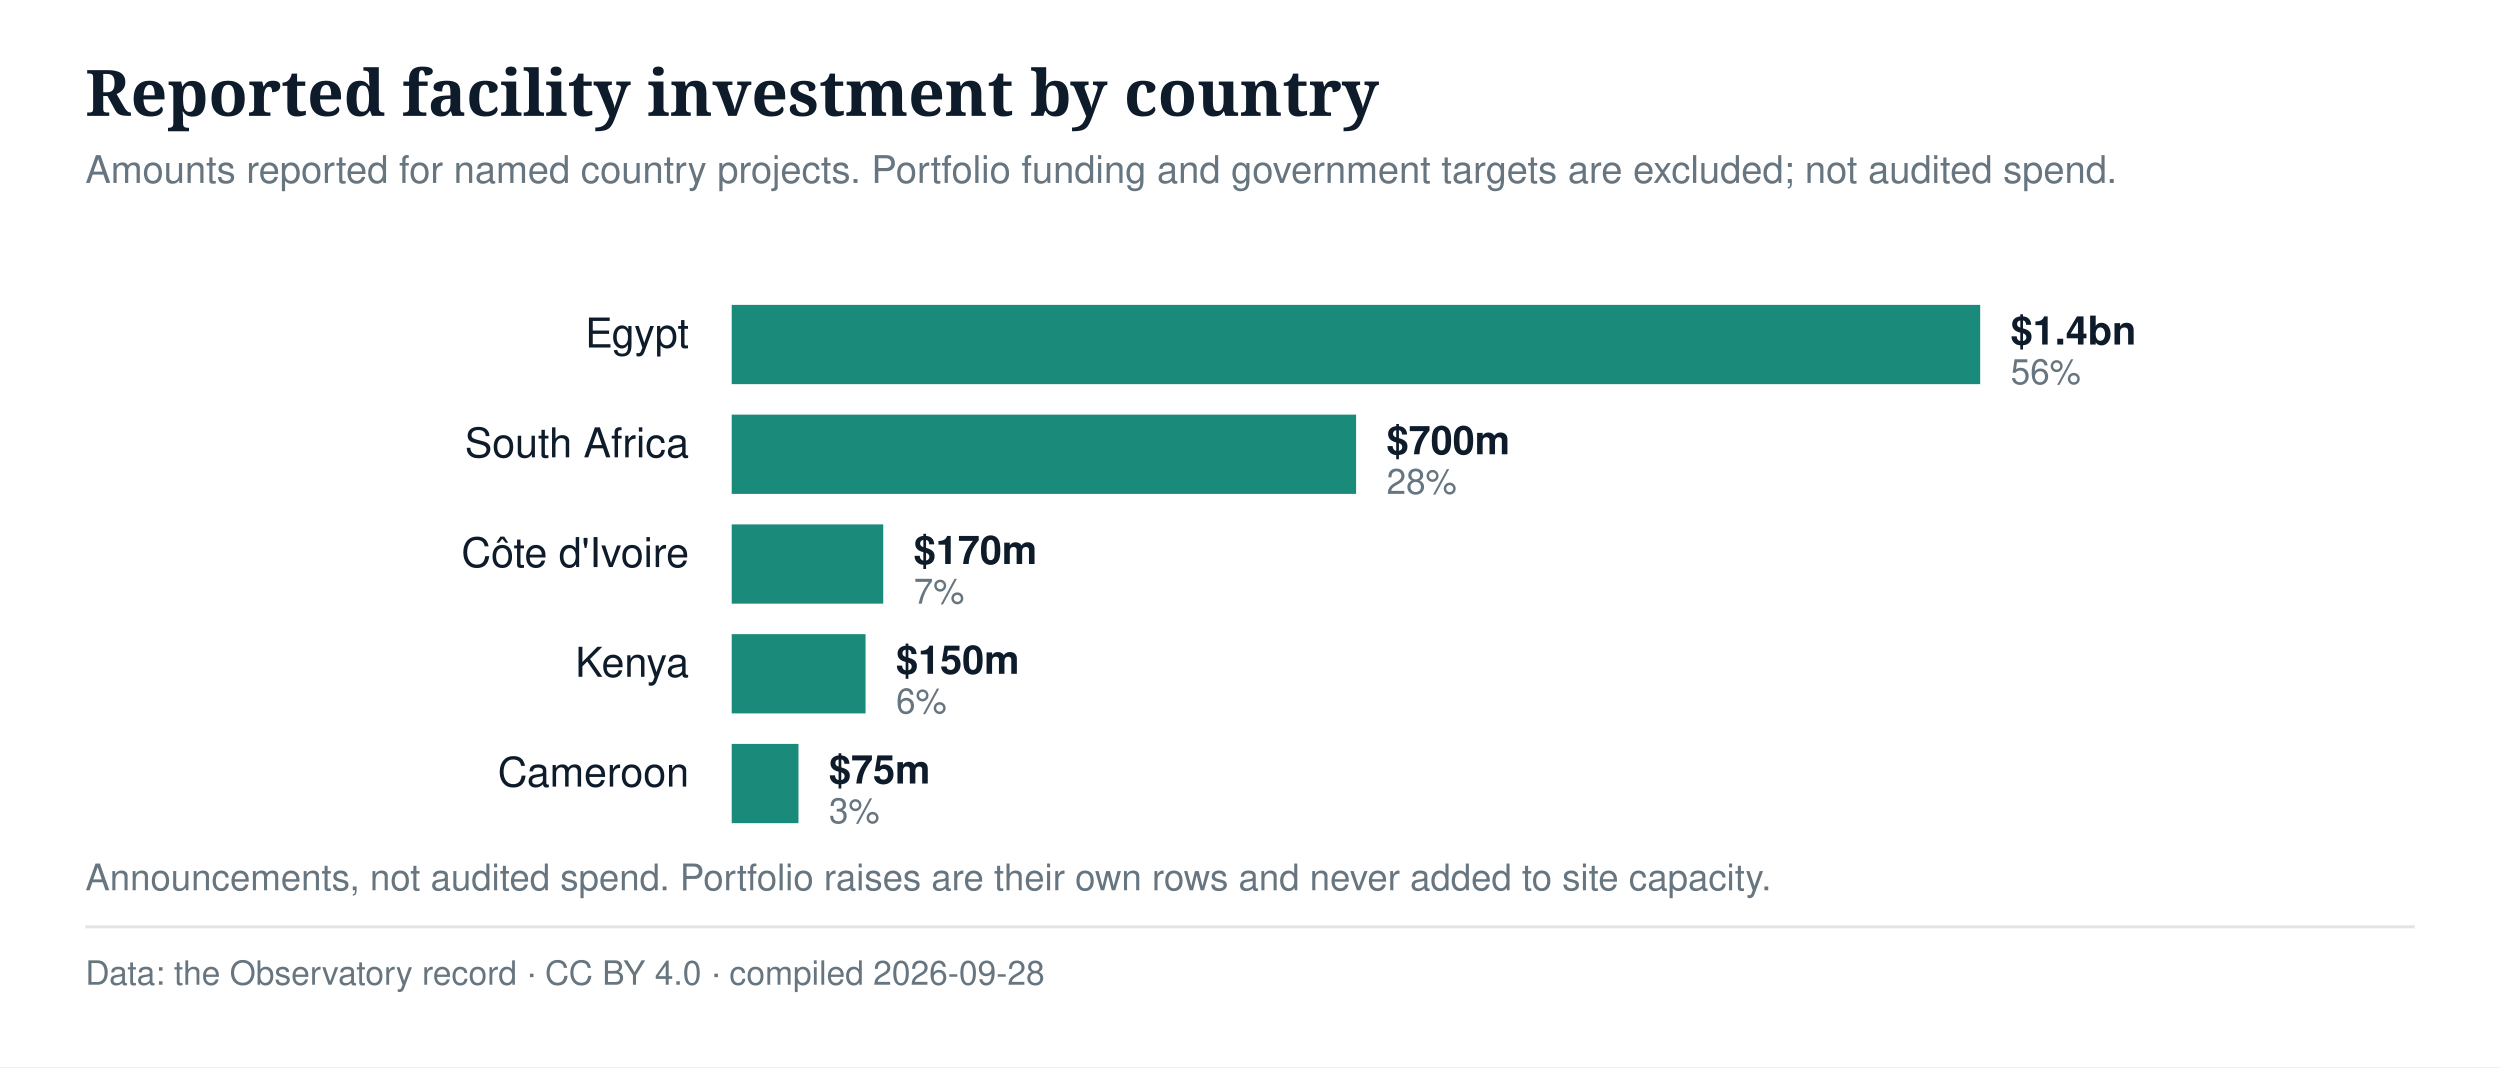
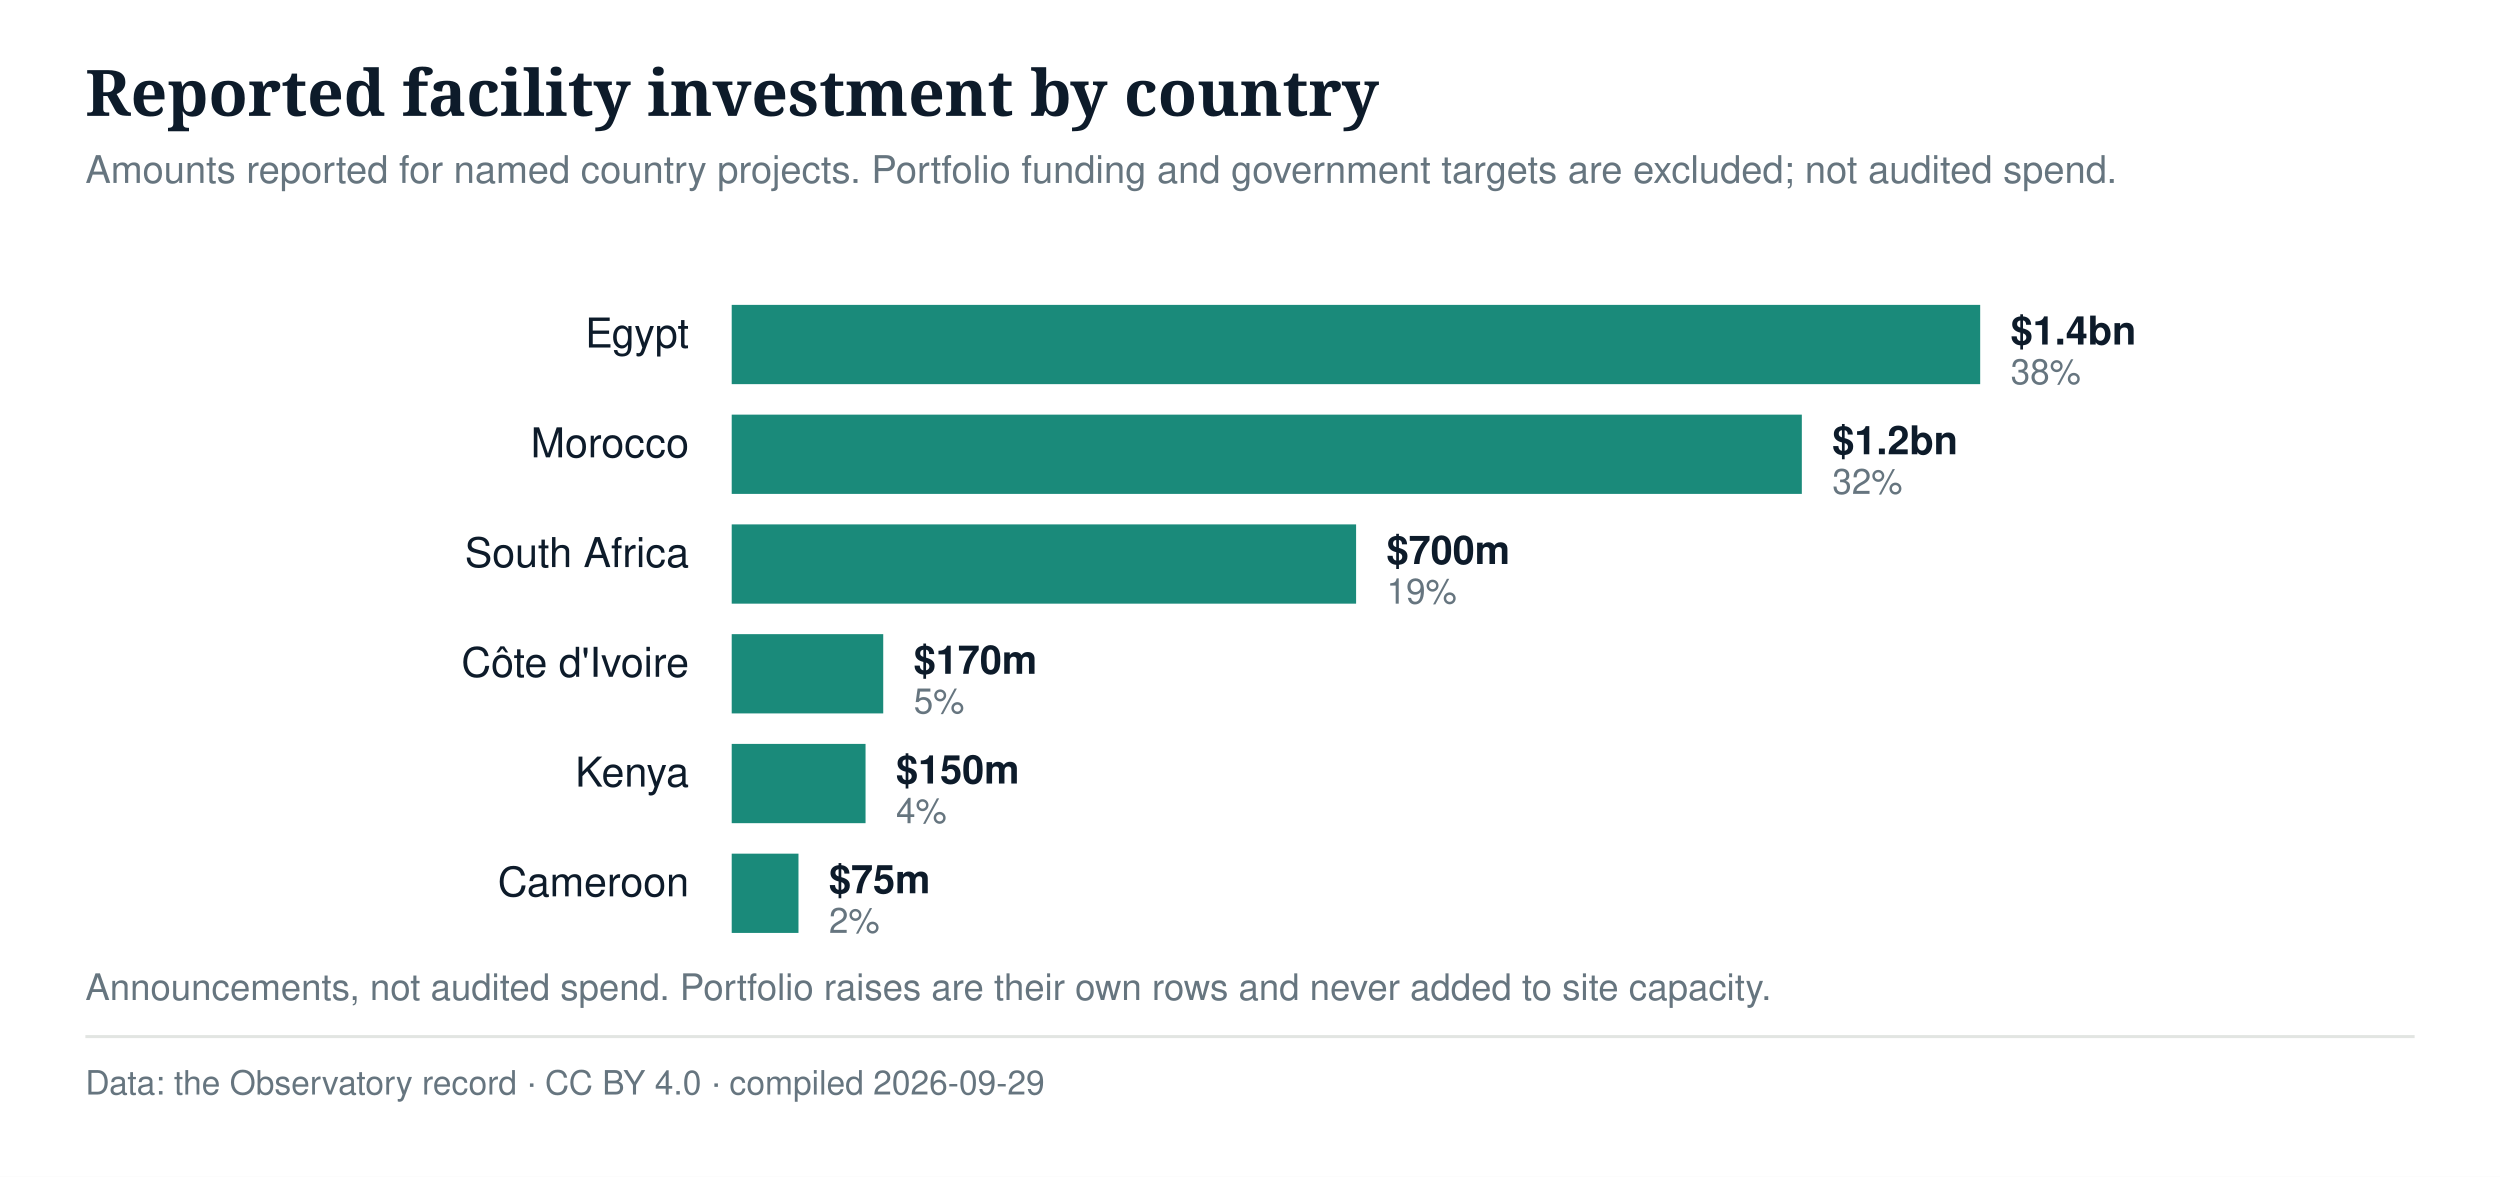
- <svg xmlns="http://www.w3.org/2000/svg" viewBox="0 0 820 350" width="820" height="350" role="img" aria-label="Announced capital by country: Egypt leads with $1.4bn of $2.5bn announced across 5 countries.">
-   <rect width="820" height="350" fill="#FFFFFF" />
+ <svg xmlns="http://www.w3.org/2000/svg" viewBox="0 0 820 386" width="820" height="386" role="img" aria-label="Announced capital by country: Egypt leads with $1.4bn of $3.7bn announced across 6 countries.">
+   <rect width="820" height="386" fill="#FFFFFF" />
  <text x="28" y="38" font-family="'Source Serif 4',Georgia,serif" font-size="21" font-weight="600" fill="#0D1B2A">Reported facility investment by country</text>
  <text x="28" y="60.0" font-family="IBM Plex Sans,-apple-system,'Segoe UI',Helvetica,Arial,sans-serif" font-size="12.5" fill="#66757F">Amounts reported for named country projects. Portfolio funding and government targets are excluded; not audited spend.</text>
  <text x="226" y="114" text-anchor="end" font-family="IBM Plex Sans,-apple-system,'Segoe UI',Helvetica,Arial,sans-serif" font-size="13.5" fill="#0D1B2A">Egypt</text>
  <rect x="240" y="100" width="409.5" height="26" fill="#1A8A7A" />
  <text x="659.5" y="113" font-family="IBM Plex Sans,-apple-system,'Segoe UI',Helvetica,Arial,sans-serif" font-size="13" font-weight="600" fill="#0D1B2A">$1.4bn</text>
-   <text x="659.5" y="126" font-family="IBM Plex Sans,-apple-system,'Segoe UI',Helvetica,Arial,sans-serif" font-size="11.5" fill="#66757F">56%</text>
-   <text x="226" y="150" text-anchor="end" font-family="IBM Plex Sans,-apple-system,'Segoe UI',Helvetica,Arial,sans-serif" font-size="13.5" fill="#0D1B2A">South Africa</text>
-   <rect x="240" y="136" width="204.8" height="26" fill="#1A8A7A" />
-   <text x="454.8" y="149" font-family="IBM Plex Sans,-apple-system,'Segoe UI',Helvetica,Arial,sans-serif" font-size="13" font-weight="600" fill="#0D1B2A">$700m</text>
-   <text x="454.8" y="162" font-family="IBM Plex Sans,-apple-system,'Segoe UI',Helvetica,Arial,sans-serif" font-size="11.5" fill="#66757F">28%</text>
-   <text x="226" y="186" text-anchor="end" font-family="IBM Plex Sans,-apple-system,'Segoe UI',Helvetica,Arial,sans-serif" font-size="13.5" fill="#0D1B2A">Côte d'Ivoire</text>
-   <rect x="240" y="172" width="49.7" height="26" fill="#1A8A7A" />
-   <text x="299.7" y="185" font-family="IBM Plex Sans,-apple-system,'Segoe UI',Helvetica,Arial,sans-serif" font-size="13" font-weight="600" fill="#0D1B2A">$170m</text>
-   <text x="299.7" y="198" font-family="IBM Plex Sans,-apple-system,'Segoe UI',Helvetica,Arial,sans-serif" font-size="11.5" fill="#66757F">7%</text>
-   <text x="226" y="222" text-anchor="end" font-family="IBM Plex Sans,-apple-system,'Segoe UI',Helvetica,Arial,sans-serif" font-size="13.5" fill="#0D1B2A">Kenya</text>
-   <rect x="240" y="208" width="43.9" height="26" fill="#1A8A7A" />
-   <text x="293.9" y="221" font-family="IBM Plex Sans,-apple-system,'Segoe UI',Helvetica,Arial,sans-serif" font-size="13" font-weight="600" fill="#0D1B2A">$150m</text>
-   <text x="293.9" y="234" font-family="IBM Plex Sans,-apple-system,'Segoe UI',Helvetica,Arial,sans-serif" font-size="11.5" fill="#66757F">6%</text>
-   <text x="226" y="258" text-anchor="end" font-family="IBM Plex Sans,-apple-system,'Segoe UI',Helvetica,Arial,sans-serif" font-size="13.5" fill="#0D1B2A">Cameroon</text>
-   <rect x="240" y="244" width="21.9" height="26" fill="#1A8A7A" />
-   <text x="271.9" y="257" font-family="IBM Plex Sans,-apple-system,'Segoe UI',Helvetica,Arial,sans-serif" font-size="13" font-weight="600" fill="#0D1B2A">$75m</text>
-   <text x="271.9" y="270" font-family="IBM Plex Sans,-apple-system,'Segoe UI',Helvetica,Arial,sans-serif" font-size="11.5" fill="#66757F">3%</text>
-   <text x="28" y="292" font-family="IBM Plex Sans,-apple-system,'Segoe UI',Helvetica,Arial,sans-serif" font-size="12" fill="#66757F">Announcements, not audited spend. Portfolio raises are their own rows and never added to site capacity.</text>
-   <line x1="28" y1="304" x2="792" y2="304" stroke="#E2E5E2" />
-   <text x="28" y="323" font-family="IBM Plex Sans,-apple-system,'Segoe UI',Helvetica,Arial,sans-serif" font-size="11" fill="#66757F">Data: the Observatory record · CC BY 4.0 · compiled 2026-09-28</text>
+   <text x="659.5" y="126" font-family="IBM Plex Sans,-apple-system,'Segoe UI',Helvetica,Arial,sans-serif" font-size="11.5" fill="#66757F">38%</text>
+   <text x="226" y="150" text-anchor="end" font-family="IBM Plex Sans,-apple-system,'Segoe UI',Helvetica,Arial,sans-serif" font-size="13.5" fill="#0D1B2A">Morocco</text>
+   <rect x="240" y="136" width="351.0" height="26" fill="#1A8A7A" />
+   <text x="601.0" y="149" font-family="IBM Plex Sans,-apple-system,'Segoe UI',Helvetica,Arial,sans-serif" font-size="13" font-weight="600" fill="#0D1B2A">$1.2bn</text>
+   <text x="601.0" y="162" font-family="IBM Plex Sans,-apple-system,'Segoe UI',Helvetica,Arial,sans-serif" font-size="11.5" fill="#66757F">32%</text>
+   <text x="226" y="186" text-anchor="end" font-family="IBM Plex Sans,-apple-system,'Segoe UI',Helvetica,Arial,sans-serif" font-size="13.5" fill="#0D1B2A">South Africa</text>
+   <rect x="240" y="172" width="204.8" height="26" fill="#1A8A7A" />
+   <text x="454.8" y="185" font-family="IBM Plex Sans,-apple-system,'Segoe UI',Helvetica,Arial,sans-serif" font-size="13" font-weight="600" fill="#0D1B2A">$700m</text>
+   <text x="454.8" y="198" font-family="IBM Plex Sans,-apple-system,'Segoe UI',Helvetica,Arial,sans-serif" font-size="11.5" fill="#66757F">19%</text>
+   <text x="226" y="222" text-anchor="end" font-family="IBM Plex Sans,-apple-system,'Segoe UI',Helvetica,Arial,sans-serif" font-size="13.5" fill="#0D1B2A">Côte d'Ivoire</text>
+   <rect x="240" y="208" width="49.7" height="26" fill="#1A8A7A" />
+   <text x="299.7" y="221" font-family="IBM Plex Sans,-apple-system,'Segoe UI',Helvetica,Arial,sans-serif" font-size="13" font-weight="600" fill="#0D1B2A">$170m</text>
+   <text x="299.7" y="234" font-family="IBM Plex Sans,-apple-system,'Segoe UI',Helvetica,Arial,sans-serif" font-size="11.5" fill="#66757F">5%</text>
+   <text x="226" y="258" text-anchor="end" font-family="IBM Plex Sans,-apple-system,'Segoe UI',Helvetica,Arial,sans-serif" font-size="13.5" fill="#0D1B2A">Kenya</text>
+   <rect x="240" y="244" width="43.9" height="26" fill="#1A8A7A" />
+   <text x="293.9" y="257" font-family="IBM Plex Sans,-apple-system,'Segoe UI',Helvetica,Arial,sans-serif" font-size="13" font-weight="600" fill="#0D1B2A">$150m</text>
+   <text x="293.9" y="270" font-family="IBM Plex Sans,-apple-system,'Segoe UI',Helvetica,Arial,sans-serif" font-size="11.5" fill="#66757F">4%</text>
+   <text x="226" y="294" text-anchor="end" font-family="IBM Plex Sans,-apple-system,'Segoe UI',Helvetica,Arial,sans-serif" font-size="13.5" fill="#0D1B2A">Cameroon</text>
+   <rect x="240" y="280" width="21.9" height="26" fill="#1A8A7A" />
+   <text x="271.9" y="293" font-family="IBM Plex Sans,-apple-system,'Segoe UI',Helvetica,Arial,sans-serif" font-size="13" font-weight="600" fill="#0D1B2A">$75m</text>
+   <text x="271.9" y="306" font-family="IBM Plex Sans,-apple-system,'Segoe UI',Helvetica,Arial,sans-serif" font-size="11.5" fill="#66757F">2%</text>
+   <text x="28" y="328" font-family="IBM Plex Sans,-apple-system,'Segoe UI',Helvetica,Arial,sans-serif" font-size="12" fill="#66757F">Announcements, not audited spend. Portfolio raises are their own rows and never added to site capacity.</text>
+   <line x1="28" y1="340" x2="792" y2="340" stroke="#E2E5E2" />
+   <text x="28" y="359" font-family="IBM Plex Sans,-apple-system,'Segoe UI',Helvetica,Arial,sans-serif" font-size="11" fill="#66757F">Data: the Observatory record · CC BY 4.0 · compiled 2026-09-29</text>
</svg>
